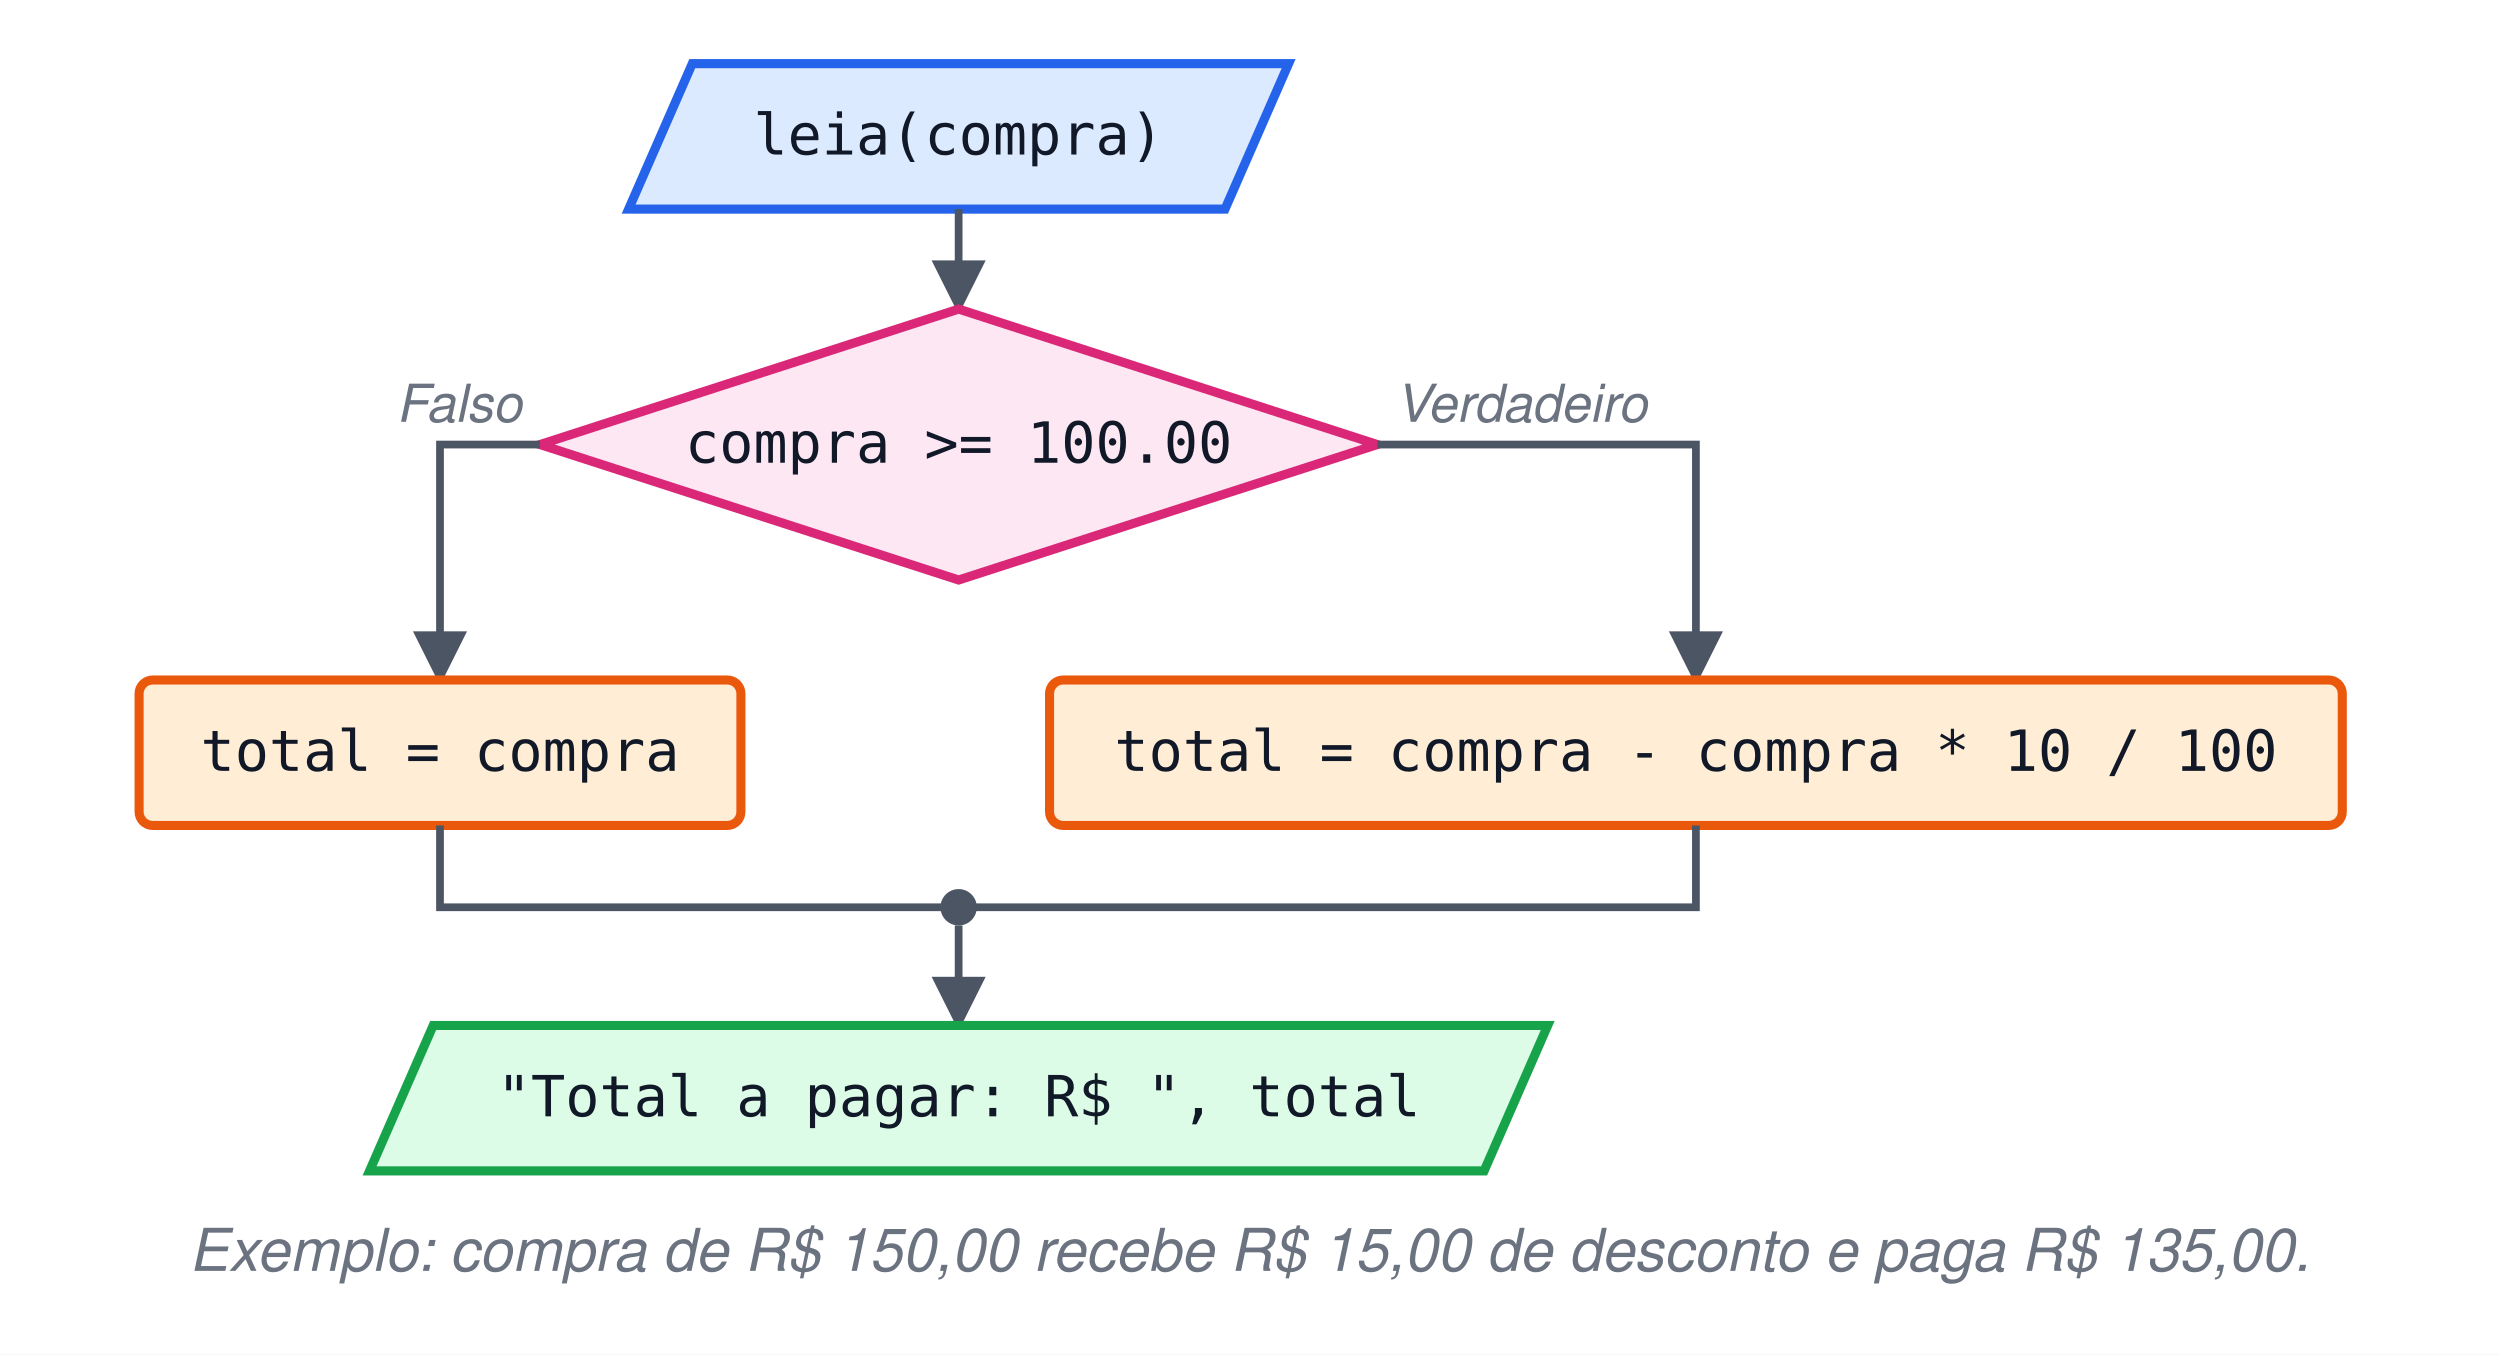
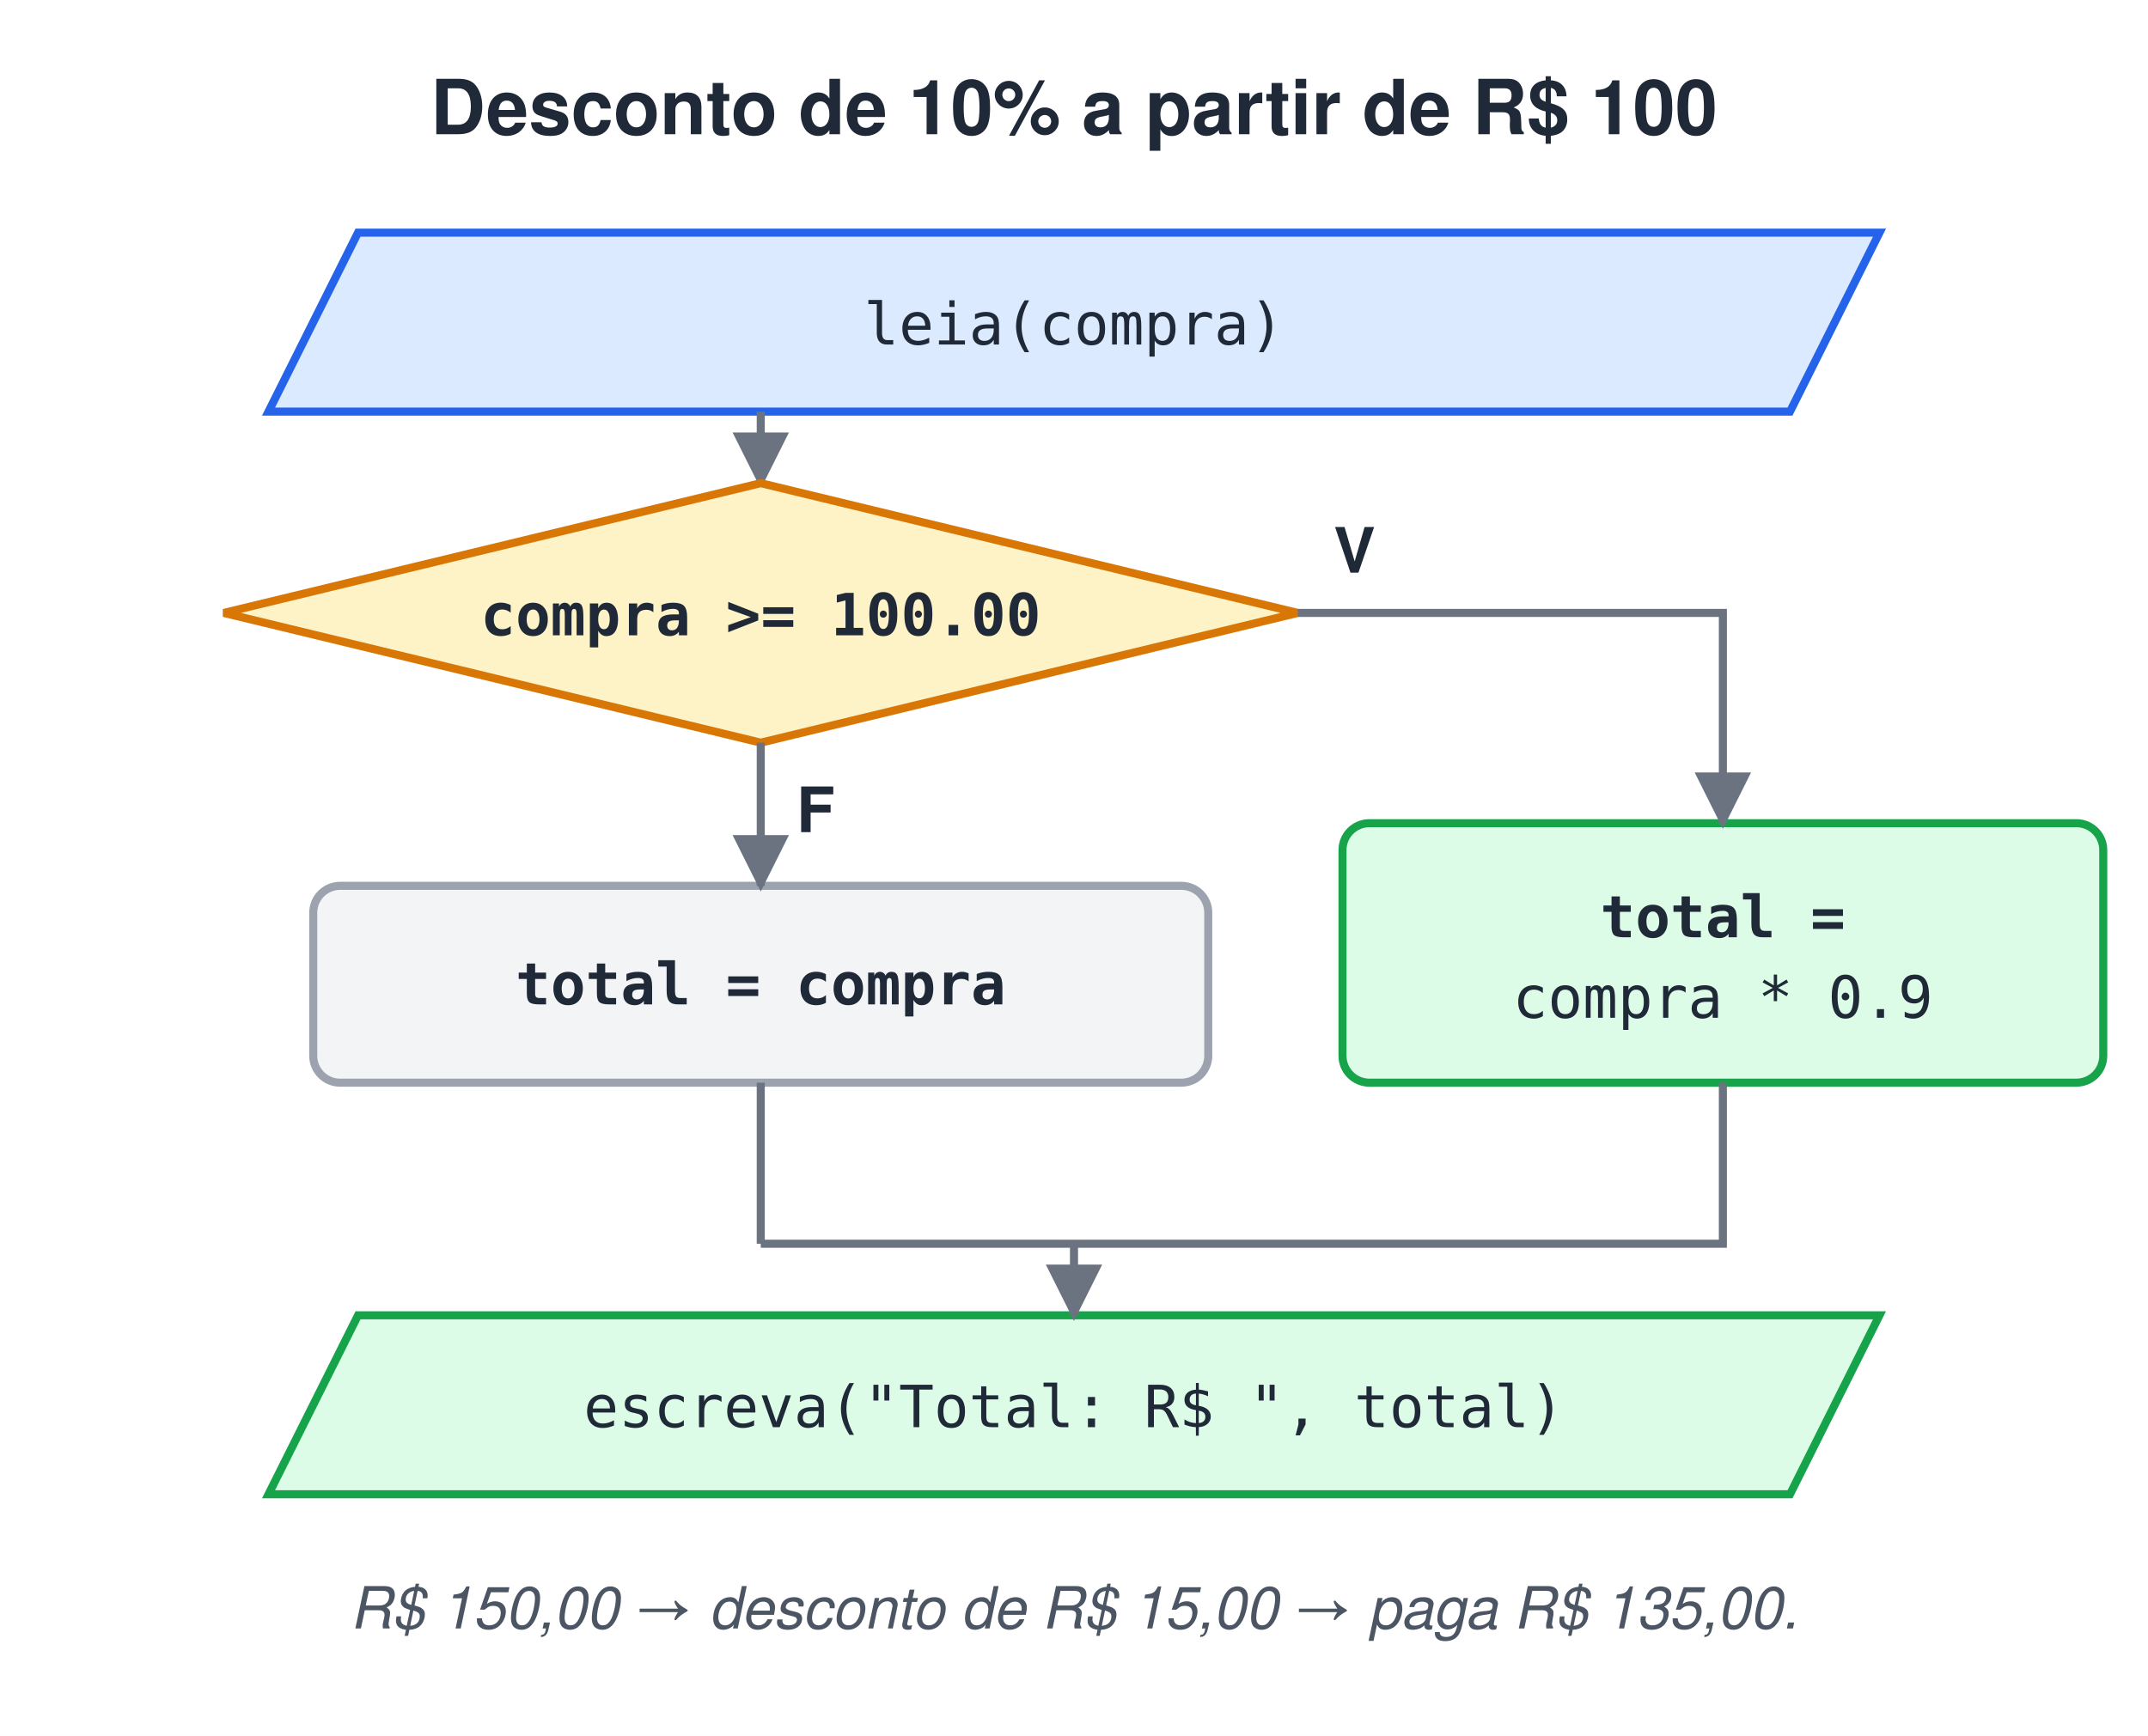
- <svg xmlns="http://www.w3.org/2000/svg" width="550" height="298" viewBox="0 0 550 298">
-   <style>text{font-family:Helvetica, Arial, 'DejaVu Sans', sans-serif}.t{font-family:Menlo, Consolas, 'DejaVu Sans Mono', monospace;font-size:12.5px;fill:#111827}.k{font-weight:bold}.lb{font-size:11.5px;font-style:italic;fill:#6B7280}.e{stroke:#4B5563;stroke-width:1.7;fill:none}.te{fill:#F3F4F6;stroke:#374151;stroke-width:2}.dc{fill:#FEF9C3;stroke:#CA8A04;stroke-width:2}.as{fill:#FFEDD5;stroke:#EA580C;stroke-width:2}.in{fill:#DBEAFE;stroke:#2563EB;stroke-width:2}.ou{fill:#DCFCE7;stroke:#16A34A;stroke-width:2}.if{fill:#FCE7F3;stroke:#DB2777;stroke-width:2}.lp{fill:#EDE9FE;stroke:#7C3AED;stroke-width:2}.cl{fill:#E0F2FE;stroke:#0284C7;stroke-width:2}</style>
+ <svg xmlns="http://www.w3.org/2000/svg" width="480" height="388" viewBox="0 0 480 388">
+   <style>text{white-space:pre;font-family:Helvetica,Arial,sans-serif;font-size:14px;fill:#1F2937}.t{font-size:17px;font-weight:bold}.b{font-weight:bold}.m{font-family:Menlo,Consolas,monospace;font-size:13px}.s{font-size:12.5px;fill:#4B5563}.n{font-size:13px;font-style:italic;fill:#4B5563}.c{text-anchor:middle}.r{text-anchor:end}.xB{fill:#DBEAFE;stroke:#2563EB}.xG{fill:#DCFCE7;stroke:#16A34A}.xO{fill:#FEF3C7;stroke:#D97706}.xP{fill:#EDE9FE;stroke:#7C3AED}.xR{fill:#FEE2E2;stroke:#DC2626}.xY{fill:#F3F4F6;stroke:#9CA3AF}.xW{fill:#fff;stroke:#9CA3AF}.xT{fill:#CCFBF1;stroke:#0D9488}.xK{fill:#FCE7F3;stroke:#DB2777}rect,ellipse,polygon{stroke-width:1.8}.l{stroke:#6B7280;stroke-width:1.8;fill:none}.d{stroke-dasharray:5 4}</style>
  <defs>
    <marker id="a" viewBox="0 0 10 10" refX="9" refY="5" markerWidth="7" markerHeight="7" orient="auto-start-reverse">
-       <path d="M0,0 L10,5 L0,10 z" fill="#4B5563" />
+       <path d="M0,0L10,5L0,10z" fill="#6B7280" />
    </marker>
  </defs>
  <rect width="100%" height="100%" fill="#fff" />
-   <g transform="translate(6.6,0)">
-     <path class="in" d="M145.7,14 L276.9,14 L262.9,46 L131.7,46 Z" />
-     <text class="t" x="204.3" y="34" text-anchor="middle" xml:space="preserve">leia(compra)</text>
-     <path class="e" d="M204.3,46 L204.3,68" marker-end="url(#a)" />
-     <path class="if" d="M204.3,68 L296.4,97.8 L204.3,127.6 L112.2,97.8 Z" />
-     <text class="t" x="204.3" y="101.8" text-anchor="middle">compra &gt;= 100.00</text>
-     <text class="lb" x="300.4" y="92.8" text-anchor="start">Verdadeiro</text>
-     <text class="lb" x="108.2" y="92.8" text-anchor="end">Falso</text>
-     <path class="e" d="M296.4,97.8 L366.5,97.8 L366.5,149.6" marker-end="url(#a)" />
-     <rect class="as" x="224.3" y="149.6" width="284.4" height="32" rx="3" />
-     <text class="t" x="366.5" y="169.6" text-anchor="middle" xml:space="preserve">total = compra - compra * 10 / 100</text>
-     <path class="e" d="M366.5,181.6 L366.5,199.6 L204.3,199.6" />
-     <path class="e" d="M112.2,97.8 L90.2,97.8 L90.2,149.6" marker-end="url(#a)" />
-     <rect class="as" x="24" y="149.6" width="132.4" height="32" rx="3" />
-     <text class="t" x="90.2" y="169.6" text-anchor="middle" xml:space="preserve">total = compra</text>
-     <path class="e" d="M90.2,181.6 L90.2,199.6 L204.3,199.6" />
-     <circle cx="204.3" cy="199.6" r="4" fill="#4B5563" />
-     <path class="e" d="M204.3,203.6 L204.3,225.6" marker-end="url(#a)" />
-     <path class="ou" d="M88.7,225.6 L333.9,225.6 L319.9,257.6 L74.7,257.6 Z" />
-     <text class="t" x="204.3" y="245.6" text-anchor="middle" xml:space="preserve">"Total a pagar: R$ ", total</text>
-   </g>
-   <text x="274.9" y="279.6" text-anchor="middle" font-size="13" font-style="italic" fill="#6B7280">Exemplo: compra de R$ 150,00 recebe R$ 15,00 de desconto e paga R$ 135,00.</text>
+   <text x="240.0" y="30" class="t c">Desconto de 10% a partir de R$ 100</text>
+   <polygon points="80,52 420,52 400,92 60,92" class="xB" />
+   <text x="240.0" y="77" class="m c">leia(compra)</text>
+   <path d="M170,92 L170,108" class="l" marker-end="url(#a)" />
+   <polygon points="170,108 290.0,137.0 170,166 50.0,137.0" class="xO" />
+   <text x="170" y="142.0" class="m b c">compra &gt;= 100.00</text>
+   <text x="178" y="186" class="b">F</text>
+   <text x="298" y="128" class="b">V</text>
+   <rect x="300" y="184" width="170" height="58" rx="6" class="xG" />
+   <text x="385.0" y="209.5" class="m b c">total =</text>
+   <text x="385.0" y="227.5" class="m c">compra * 0.9</text>
+   <path d="M290,137 L385,137 L385,184" class="l" marker-end="url(#a)" />
+   <rect x="70" y="198" width="200" height="44" rx="6" class="xY" />
+   <text x="170.0" y="224.5" class="m b c">total = compra</text>
+   <path d="M170,166 L170,198" class="l" marker-end="url(#a)" />
+   <path d="M170,242 L170,278" class="l" />
+   <path d="M385,242 L385,278 L170,278" class="l" />
+   <polygon points="80,294 420,294 400,334 60,334" class="xG" />
+   <text x="240.0" y="319" class="m c">escreva("Total: R$ ", total)</text>
+   <path d="M240,278 L240,294" class="l" marker-end="url(#a)" />
+   <text x="240.0" y="364" class="n c">R$ 150,00 → desconto de R$ 15,00 → paga R$ 135,00.</text>
</svg>
